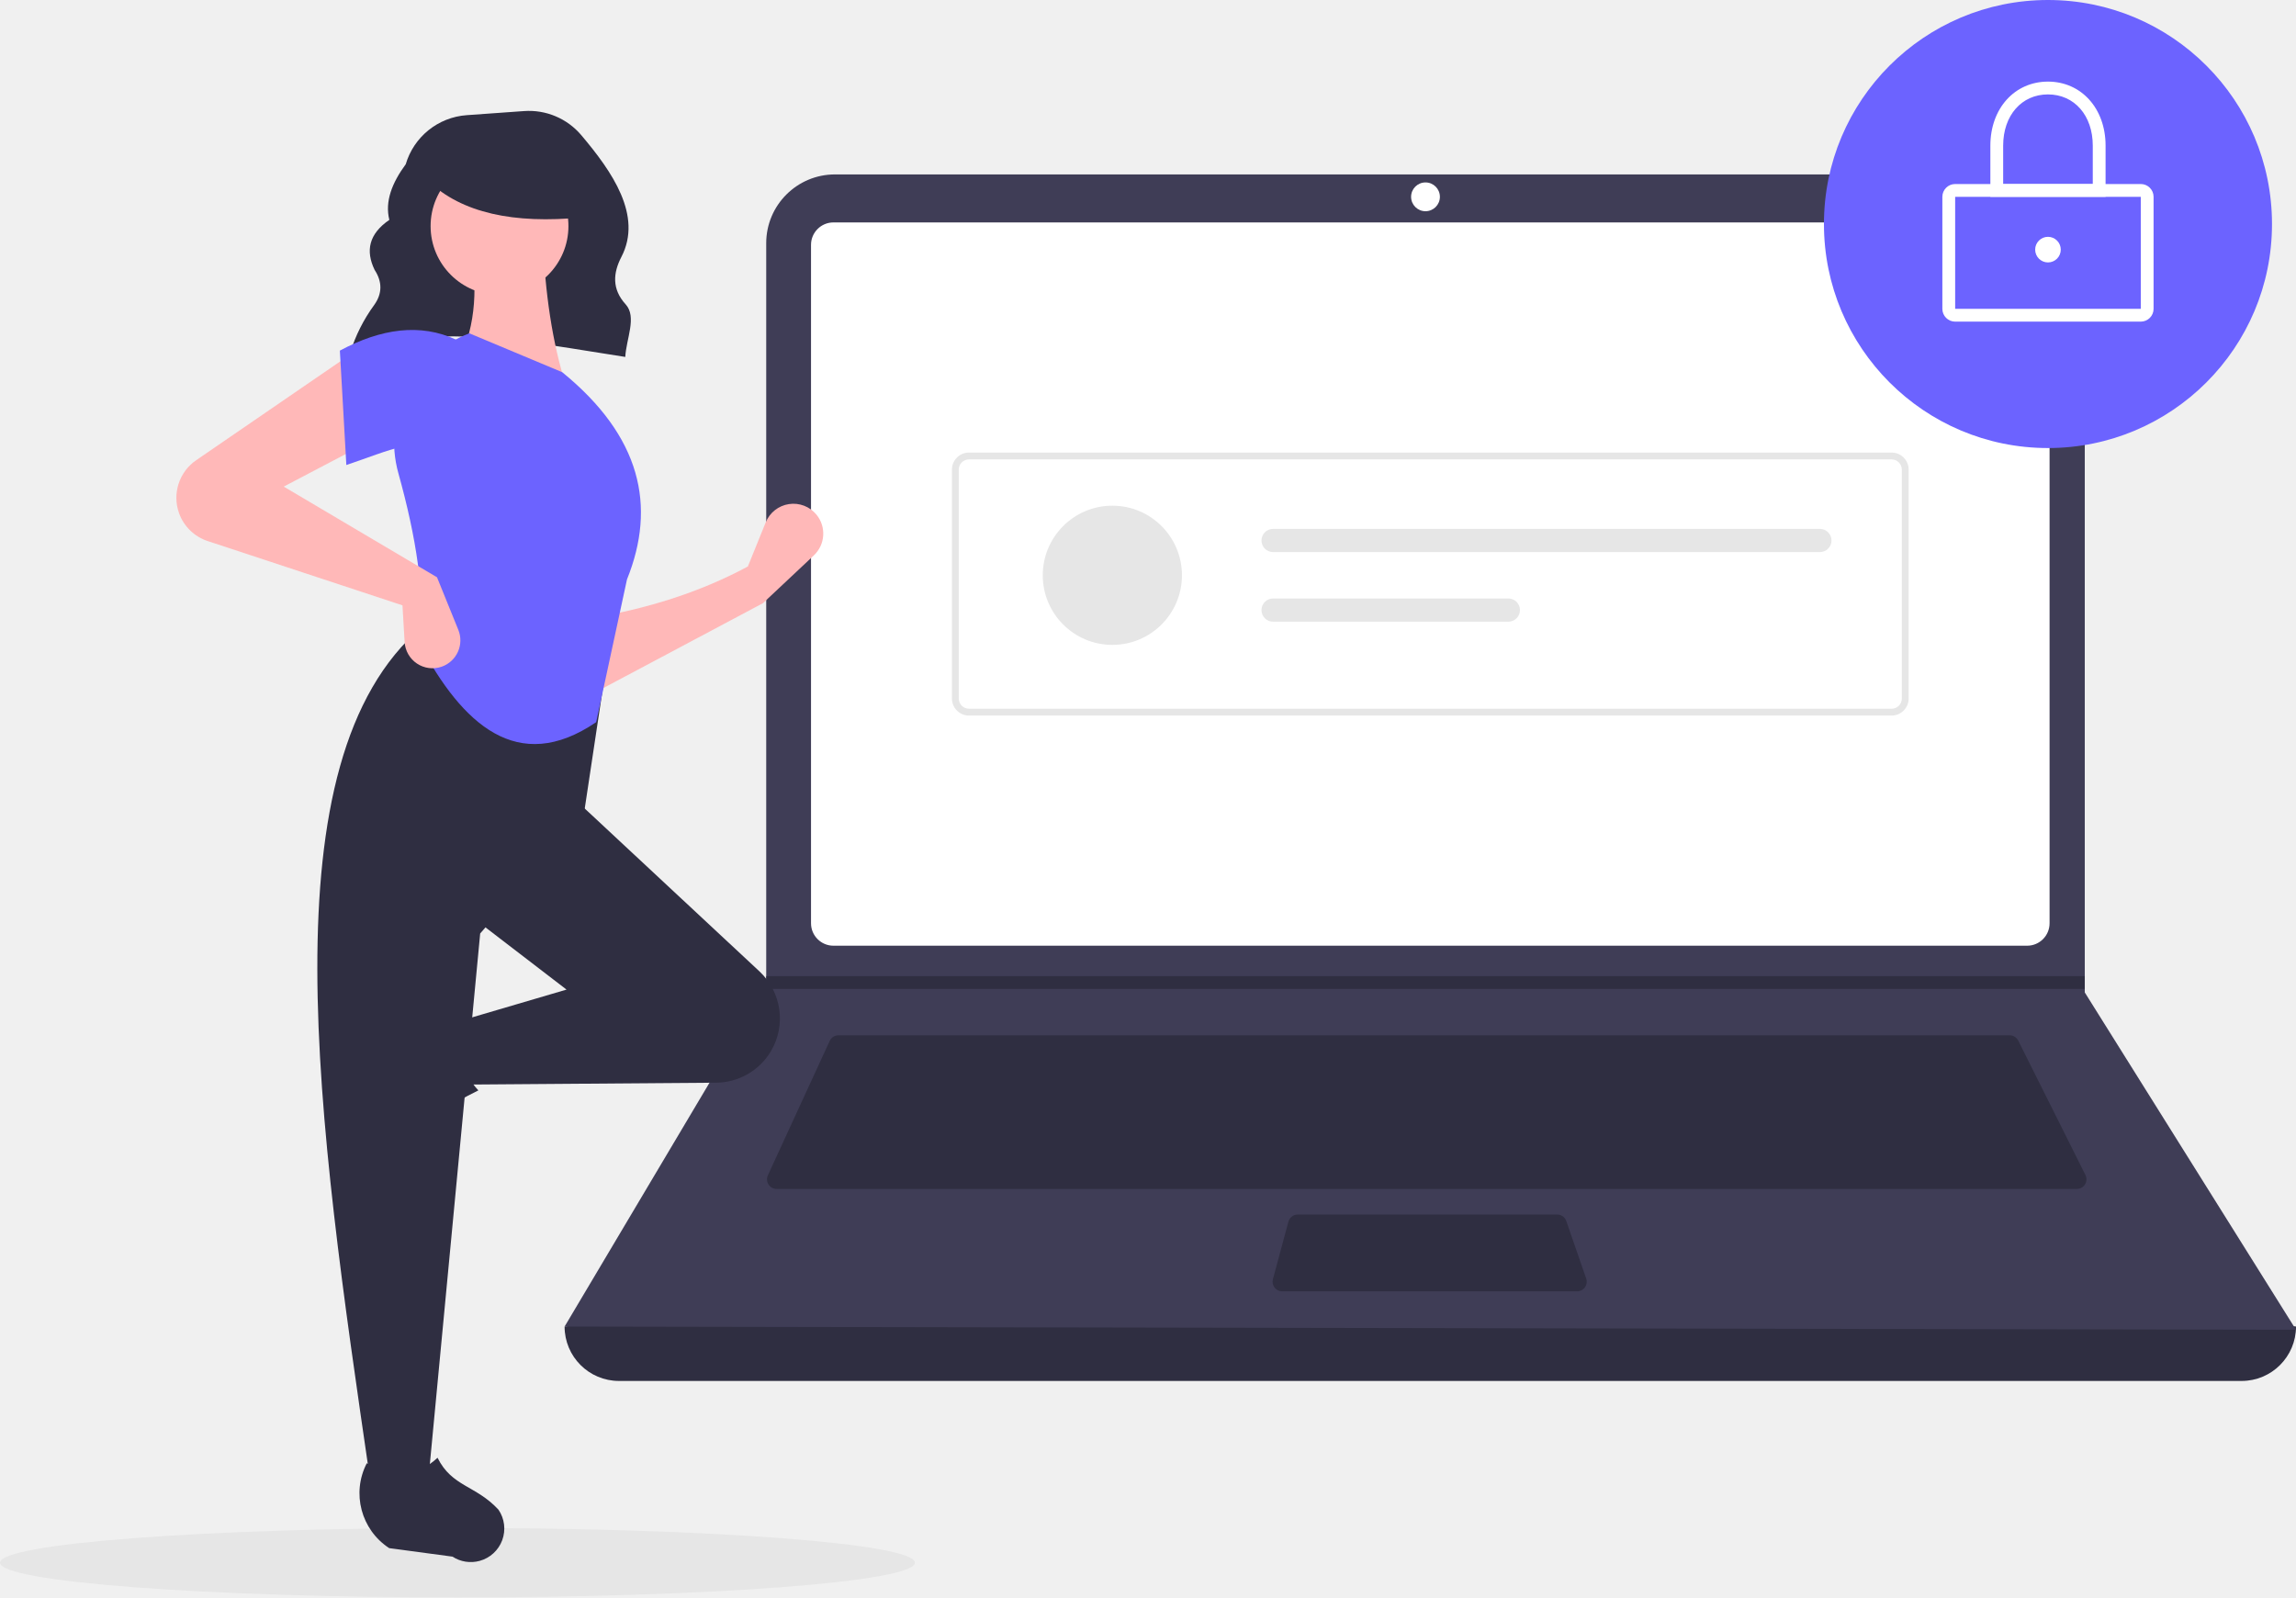
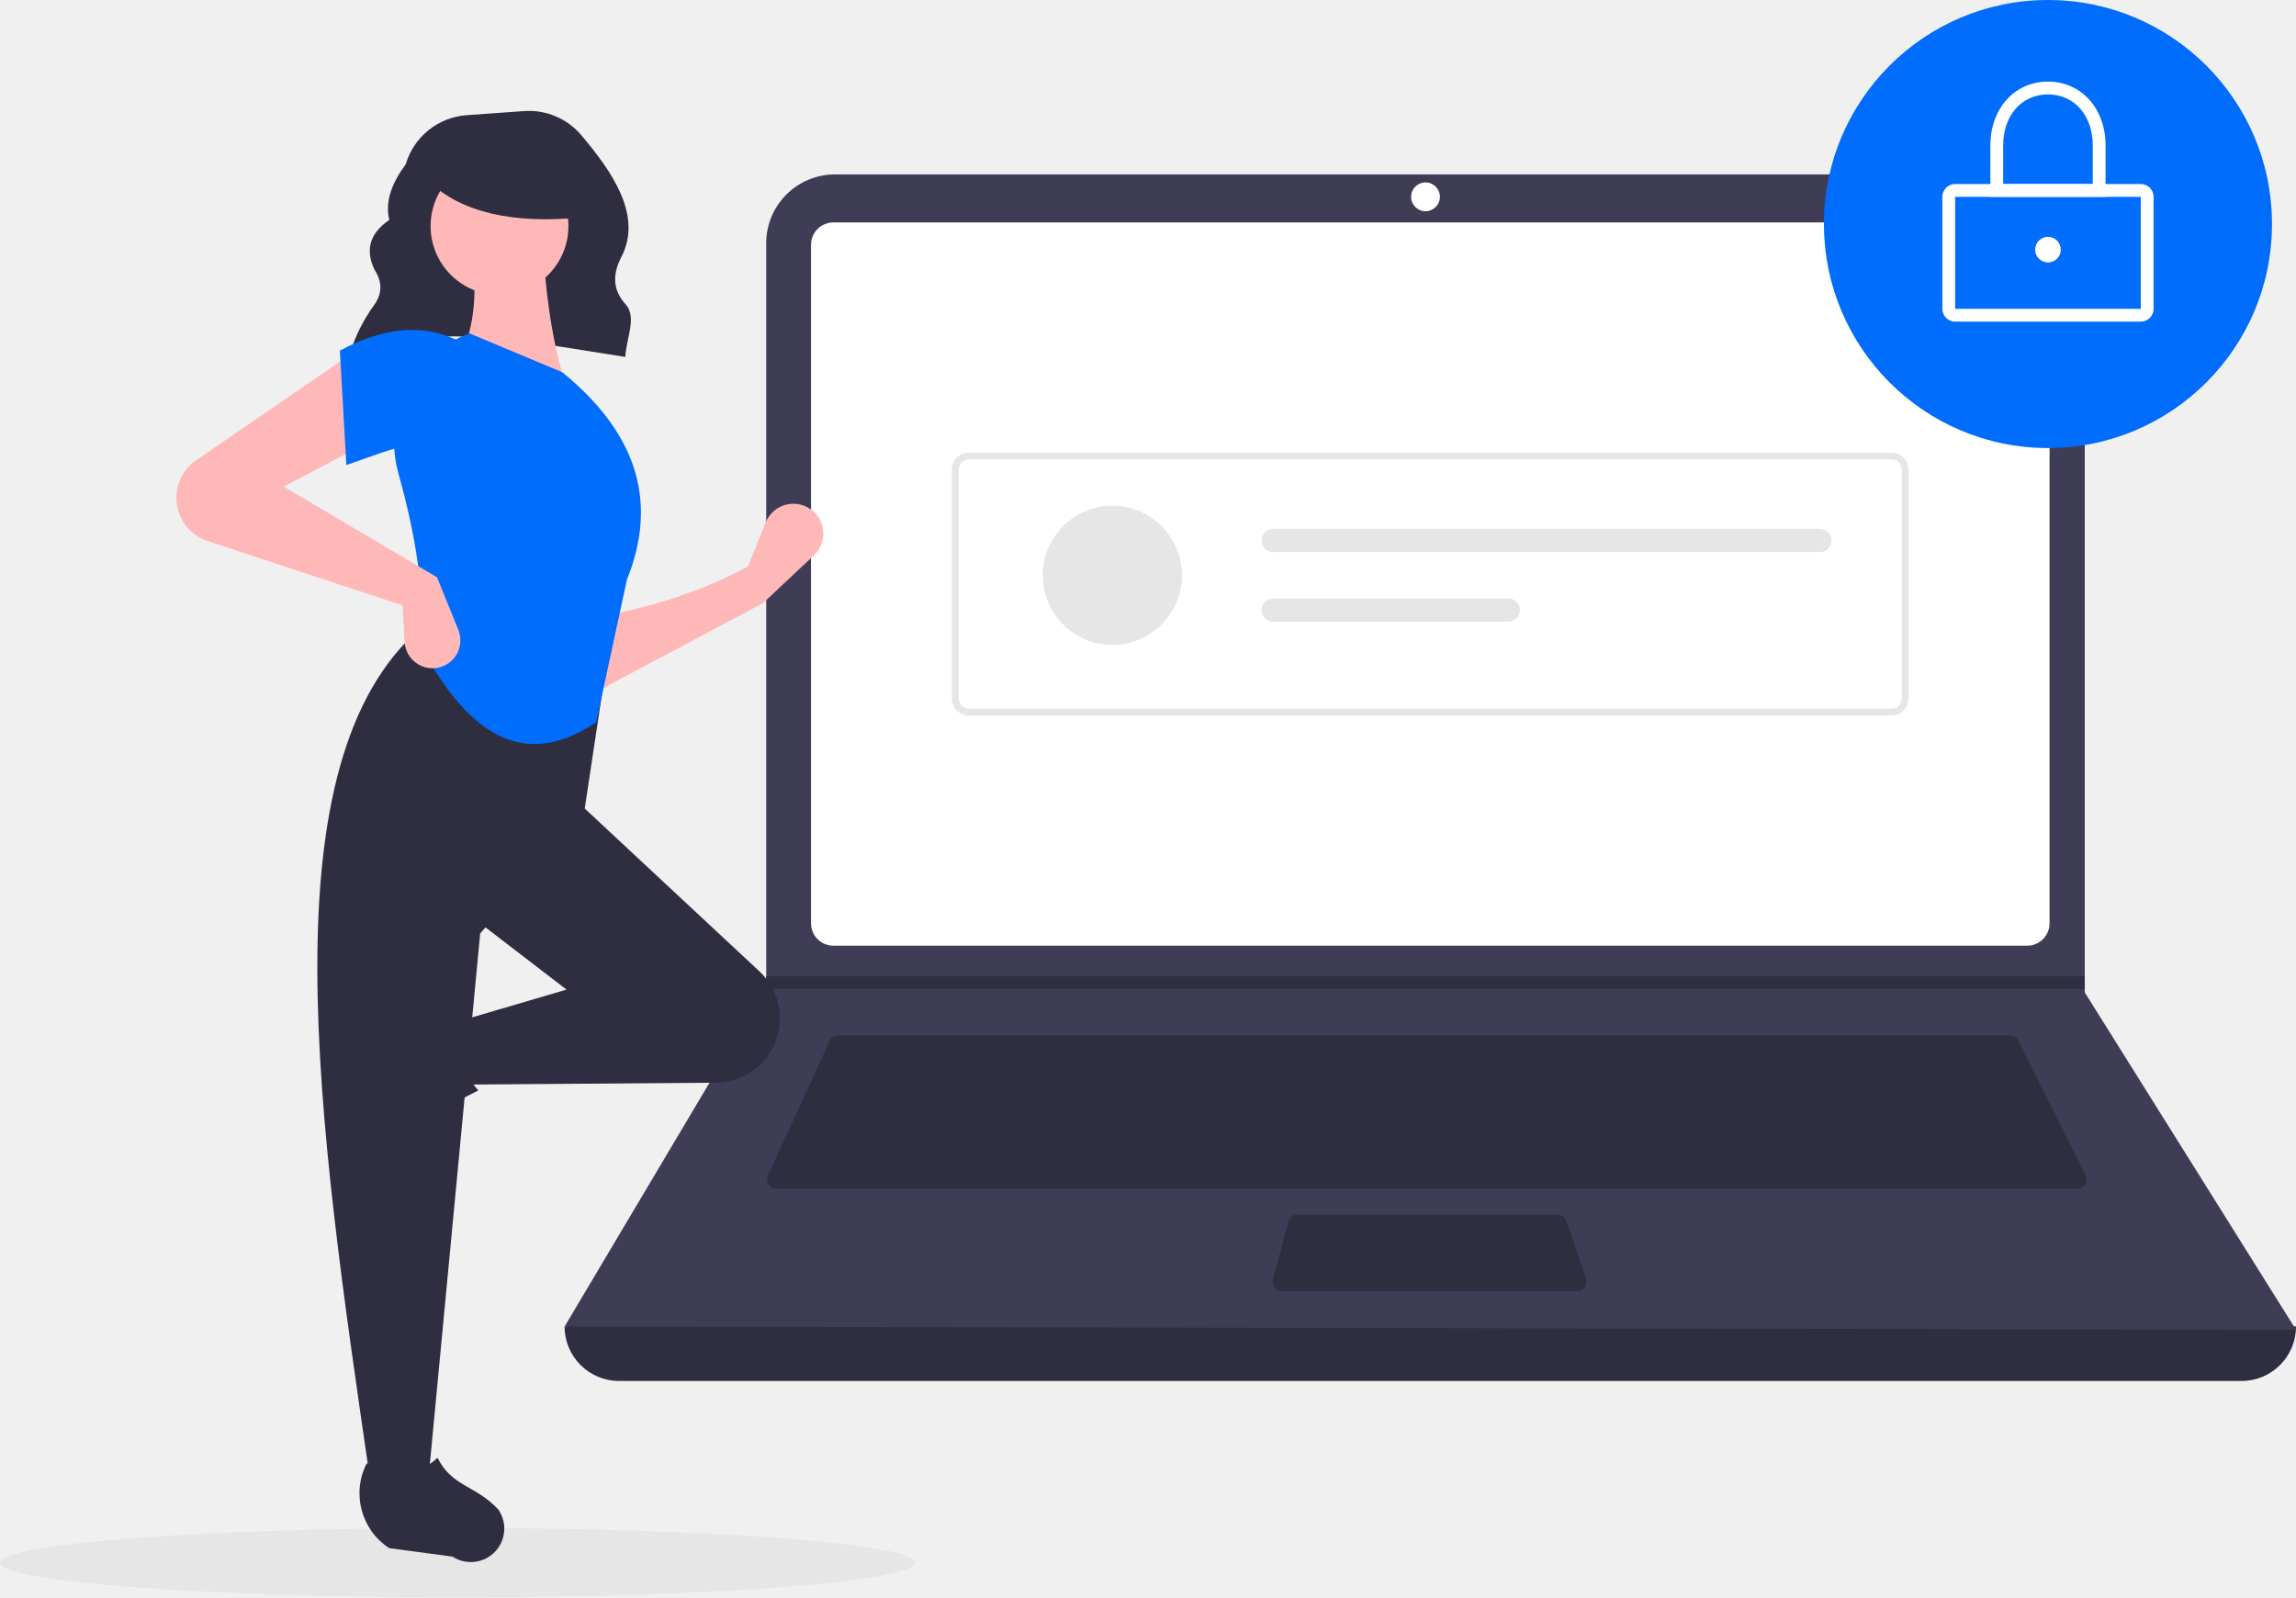
<svg xmlns="http://www.w3.org/2000/svg" data-name="Layer 1" width="793" height="551.732" viewBox="0 0 793 551.732">
  <ellipse cx="158" cy="539.732" rx="158" ry="12" fill="#e6e6e6" />
  <path d="M324.272,296.554c27.497-11.695,61.744-4.285,95.191.858.311-6.228,4.084-13.808.132-18.153-4.801-5.279-4.359-10.825-1.47-16.404,7.388-14.265-3.197-29.444-13.884-42.065a23.669,23.669,0,0,0-19.755-8.292l-19.797,1.414A23.709,23.709,0,0,0,343.635,230.859v0c-4.727,6.429-7.257,12.841-5.664,19.219-7.081,4.839-8.27,10.68-5.089,17.264,2.698,4.146,2.669,8.182-.123,12.106a55.891,55.891,0,0,0-8.31,16.506Z" transform="translate(-203.5 -174.1342)" fill="#2f2e41" />
  <path d="M977.709,651.097H417.291A18.791,18.791,0,0,1,398.5,632.306h0q304.727-35.415,598,0h0A18.791,18.791,0,0,1,977.709,651.097Z" transform="translate(-203.5 -174.1342)" fill="#2f2e41" />
  <path d="M996.5,633.412l-598-1.105,69.306-116.616.332-.553V258.131a23.752,23.752,0,0,1,23.754-23.754H899.792a23.752,23.752,0,0,1,23.754,23.754V516.906Z" transform="translate(-203.5 -174.1342)" fill="#3f3d56" />
  <path d="M491.35,250.957a7.746,7.746,0,0,0-7.738,7.738V493.031a7.747,7.747,0,0,0,7.738,7.738H903.65a7.747,7.747,0,0,0,7.738-7.738V258.694a7.747,7.747,0,0,0-7.738-7.738Z" transform="translate(-203.5 -174.1342)" fill="#fff" />
  <path d="M493.078,531.718a3.325,3.325,0,0,0-3.013,1.93l-21.355,46.425a3.316,3.316,0,0,0,3.012,4.702H920.814a3.316,3.316,0,0,0,2.965-4.799L900.567,533.551a3.299,3.299,0,0,0-2.965-1.833Z" transform="translate(-203.5 -174.1342)" fill="#2f2e41" />
  <circle cx="492.342" cy="67.98" r="4.974" fill="#fff" />
  <path d="M651.7,593.619a3.321,3.321,0,0,0-3.202,2.454l-5.357,19.896a3.316,3.316,0,0,0,3.202,4.179h101.874a3.315,3.315,0,0,0,3.133-4.401l-6.887-19.896a3.318,3.318,0,0,0-3.134-2.231Z" transform="translate(-203.5 -174.1342)" fill="#2f2e41" />
  <polygon points="720.046 337.135 720.046 341.556 264.306 341.556 264.649 341.004 264.649 337.135 720.046 337.135" fill="#2f2e41" />
-   <circle cx="707.335" cy="77.375" r="77.375" fill="#6c63ff" />
+   <circle cx="707.335" cy="77.375" r="77.375" fill="#016dfd" />
  <path d="M942.89,285.223H878.779a4.426,4.426,0,0,1-4.421-4.421V242.114a4.426,4.426,0,0,1,4.421-4.421H942.89a4.426,4.426,0,0,1,4.421,4.421v38.688A4.426,4.426,0,0,1,942.89,285.223Zm-64.111-43.109v38.688h64.114L942.89,242.114Z" transform="translate(-203.5 -174.1342)" fill="#fff" />
  <path d="M930.731,242.114h-39.793V224.428c0-12.81,8.368-22.107,19.896-22.107s19.896,9.297,19.896,22.107Zm-35.372-4.421h30.95V224.428c0-10.413-6.363-17.686-15.475-17.686s-15.475,7.273-15.475,17.686Z" transform="translate(-203.5 -174.1342)" fill="#fff" />
  <circle cx="707.335" cy="86.218" r="4.421" fill="#fff" />
  <path d="M856.82,421.284H538.18a5.908,5.908,0,0,1-5.901-5.901V336.342a5.908,5.908,0,0,1,5.901-5.901H856.82a5.908,5.908,0,0,1,5.901,5.901V415.383A5.908,5.908,0,0,1,856.82,421.284Zm-318.64-88.482a3.544,3.544,0,0,0-3.54,3.54V415.383a3.544,3.544,0,0,0,3.54,3.54H856.82a3.544,3.544,0,0,0,3.54-3.54V336.342a3.544,3.544,0,0,0-3.54-3.54Z" transform="translate(-203.5 -174.1342)" fill="#e6e6e6" />
  <circle cx="384.19" cy="198.695" r="24.036" fill="#e6e6e6" />
  <path d="M643.203,356.805a4.006,4.006,0,1,0,0,8.012H832.061a4.006,4.006,0,0,0,0-8.012Z" transform="translate(-203.5 -174.1342)" fill="#e6e6e6" />
  <path d="M643.203,380.842a4.006,4.006,0,1,0,0,8.012H724.469a4.006,4.006,0,1,0,0-8.012Z" transform="translate(-203.5 -174.1342)" fill="#e6e6e6" />
  <path d="M467.022,382.462,408.119,413.778l-.746-26.096c19.226-3.209,37.517-8.797,54.429-17.895l6.16-15.22a10.318,10.318,0,0,1,17.536-2.678l0,0a10.318,10.318,0,0,1-.908,14.069Z" transform="translate(-203.5 -174.1342)" fill="#ffb8b8" />
  <path d="M323.098,563.267v0a11.574,11.574,0,0,1,1.469-9.363l12.939-19.858a22.612,22.612,0,0,1,29.335-7.739h0c-5.438,9.256-4.68,17.377,1.878,24.434a117.631,117.631,0,0,0-27.936,19.045A11.574,11.574,0,0,1,323.098,563.267Z" transform="translate(-203.5 -174.1342)" fill="#2f2e41" />
  <path d="M469.705,537.303l0,0a22.203,22.203,0,0,1-18.871,10.779l-85.96.651-3.728-21.623,38.026-11.184-32.061-24.605L402.154,450.313l63.65,59.324A22.203,22.203,0,0,1,469.705,537.303Z" transform="translate(-203.5 -174.1342)" fill="#2f2e41" />
  <path d="M351.453,685.179H331.321c-18.075-123.898-36.474-248.142,17.895-294.515l64.122,10.439L405.136,455.532l-35.789,41.008Z" transform="translate(-203.5 -174.1342)" fill="#2f2e41" />
  <path d="M369.149,713.246h0a11.574,11.574,0,0,1-9.363-1.469l-21.859-2.938a22.612,22.612,0,0,1-7.741-29.335v0c9.257,5.437,17.377,4.679,24.434-1.879,4.986,10.067,13.201,9.453,21.047,17.935A11.574,11.574,0,0,1,369.149,713.246Z" transform="translate(-203.5 -174.1342)" fill="#2f2e41" />
  <path d="M399.172,307.902l-37.28-8.947c6.192-12.674,6.702-26.776,3.728-41.754l25.351-.746C391.764,275.08,394.167,292.481,399.172,307.902Z" transform="translate(-203.5 -174.1342)" fill="#ffb8b8" />
-   <path d="M409.418,423.552c-27.139,18.493-46.314.633-60.947-26.923,2.033-16.862-1.259-37.041-7.357-58.966a40.138,40.138,0,0,1,24.506-48.401h0l32.061,13.421c27.224,22.19,32.582,46.227,22.368,71.578Z" transform="translate(-203.5 -174.1342)" fill="#6c63ff" />
+   <path d="M409.418,423.552c-27.139,18.493-46.314.633-60.947-26.923,2.033-16.862-1.259-37.041-7.357-58.966a40.138,40.138,0,0,1,24.506-48.401h0l32.061,13.421c27.224,22.19,32.582,46.227,22.368,71.578Z" transform="translate(-203.5 -174.1342)" fill="#016dfd" />
  <path d="M331.321,326.542,301.497,342.2l52.938,31.316,7.366,18.17a9.637,9.637,0,0,1-5.789,12.731h0a9.637,9.637,0,0,1-12.762-8.544l-.745-12.663-67.284-22.204a15.733,15.733,0,0,1-9.873-9.611v0a15.733,15.733,0,0,1,5.903-18.303l54.105-37.118Z" transform="translate(-203.5 -174.1342)" fill="#ffb8b8" />
-   <path d="M361.146,329.524c-12.439-5.451-23.749.47-38.026,5.219l-2.237-39.517c14.176-7.556,27.692-9.593,40.263-3.728Z" transform="translate(-203.5 -174.1342)" fill="#6c63ff" />
+   <path d="M361.146,329.524c-12.439-5.451-23.749.47-38.026,5.219l-2.237-39.517c14.176-7.556,27.692-9.593,40.263-3.728Z" transform="translate(-203.5 -174.1342)" fill="#016dfd" />
  <circle cx="172.525" cy="78.093" r="23.802" fill="#ffb8b8" />
  <path d="M404.5,249.224c-23.566,2.308-41.523-1.546-53-12.52v-8.838h51Z" transform="translate(-203.5 -174.1342)" fill="#2f2e41" />
</svg>
